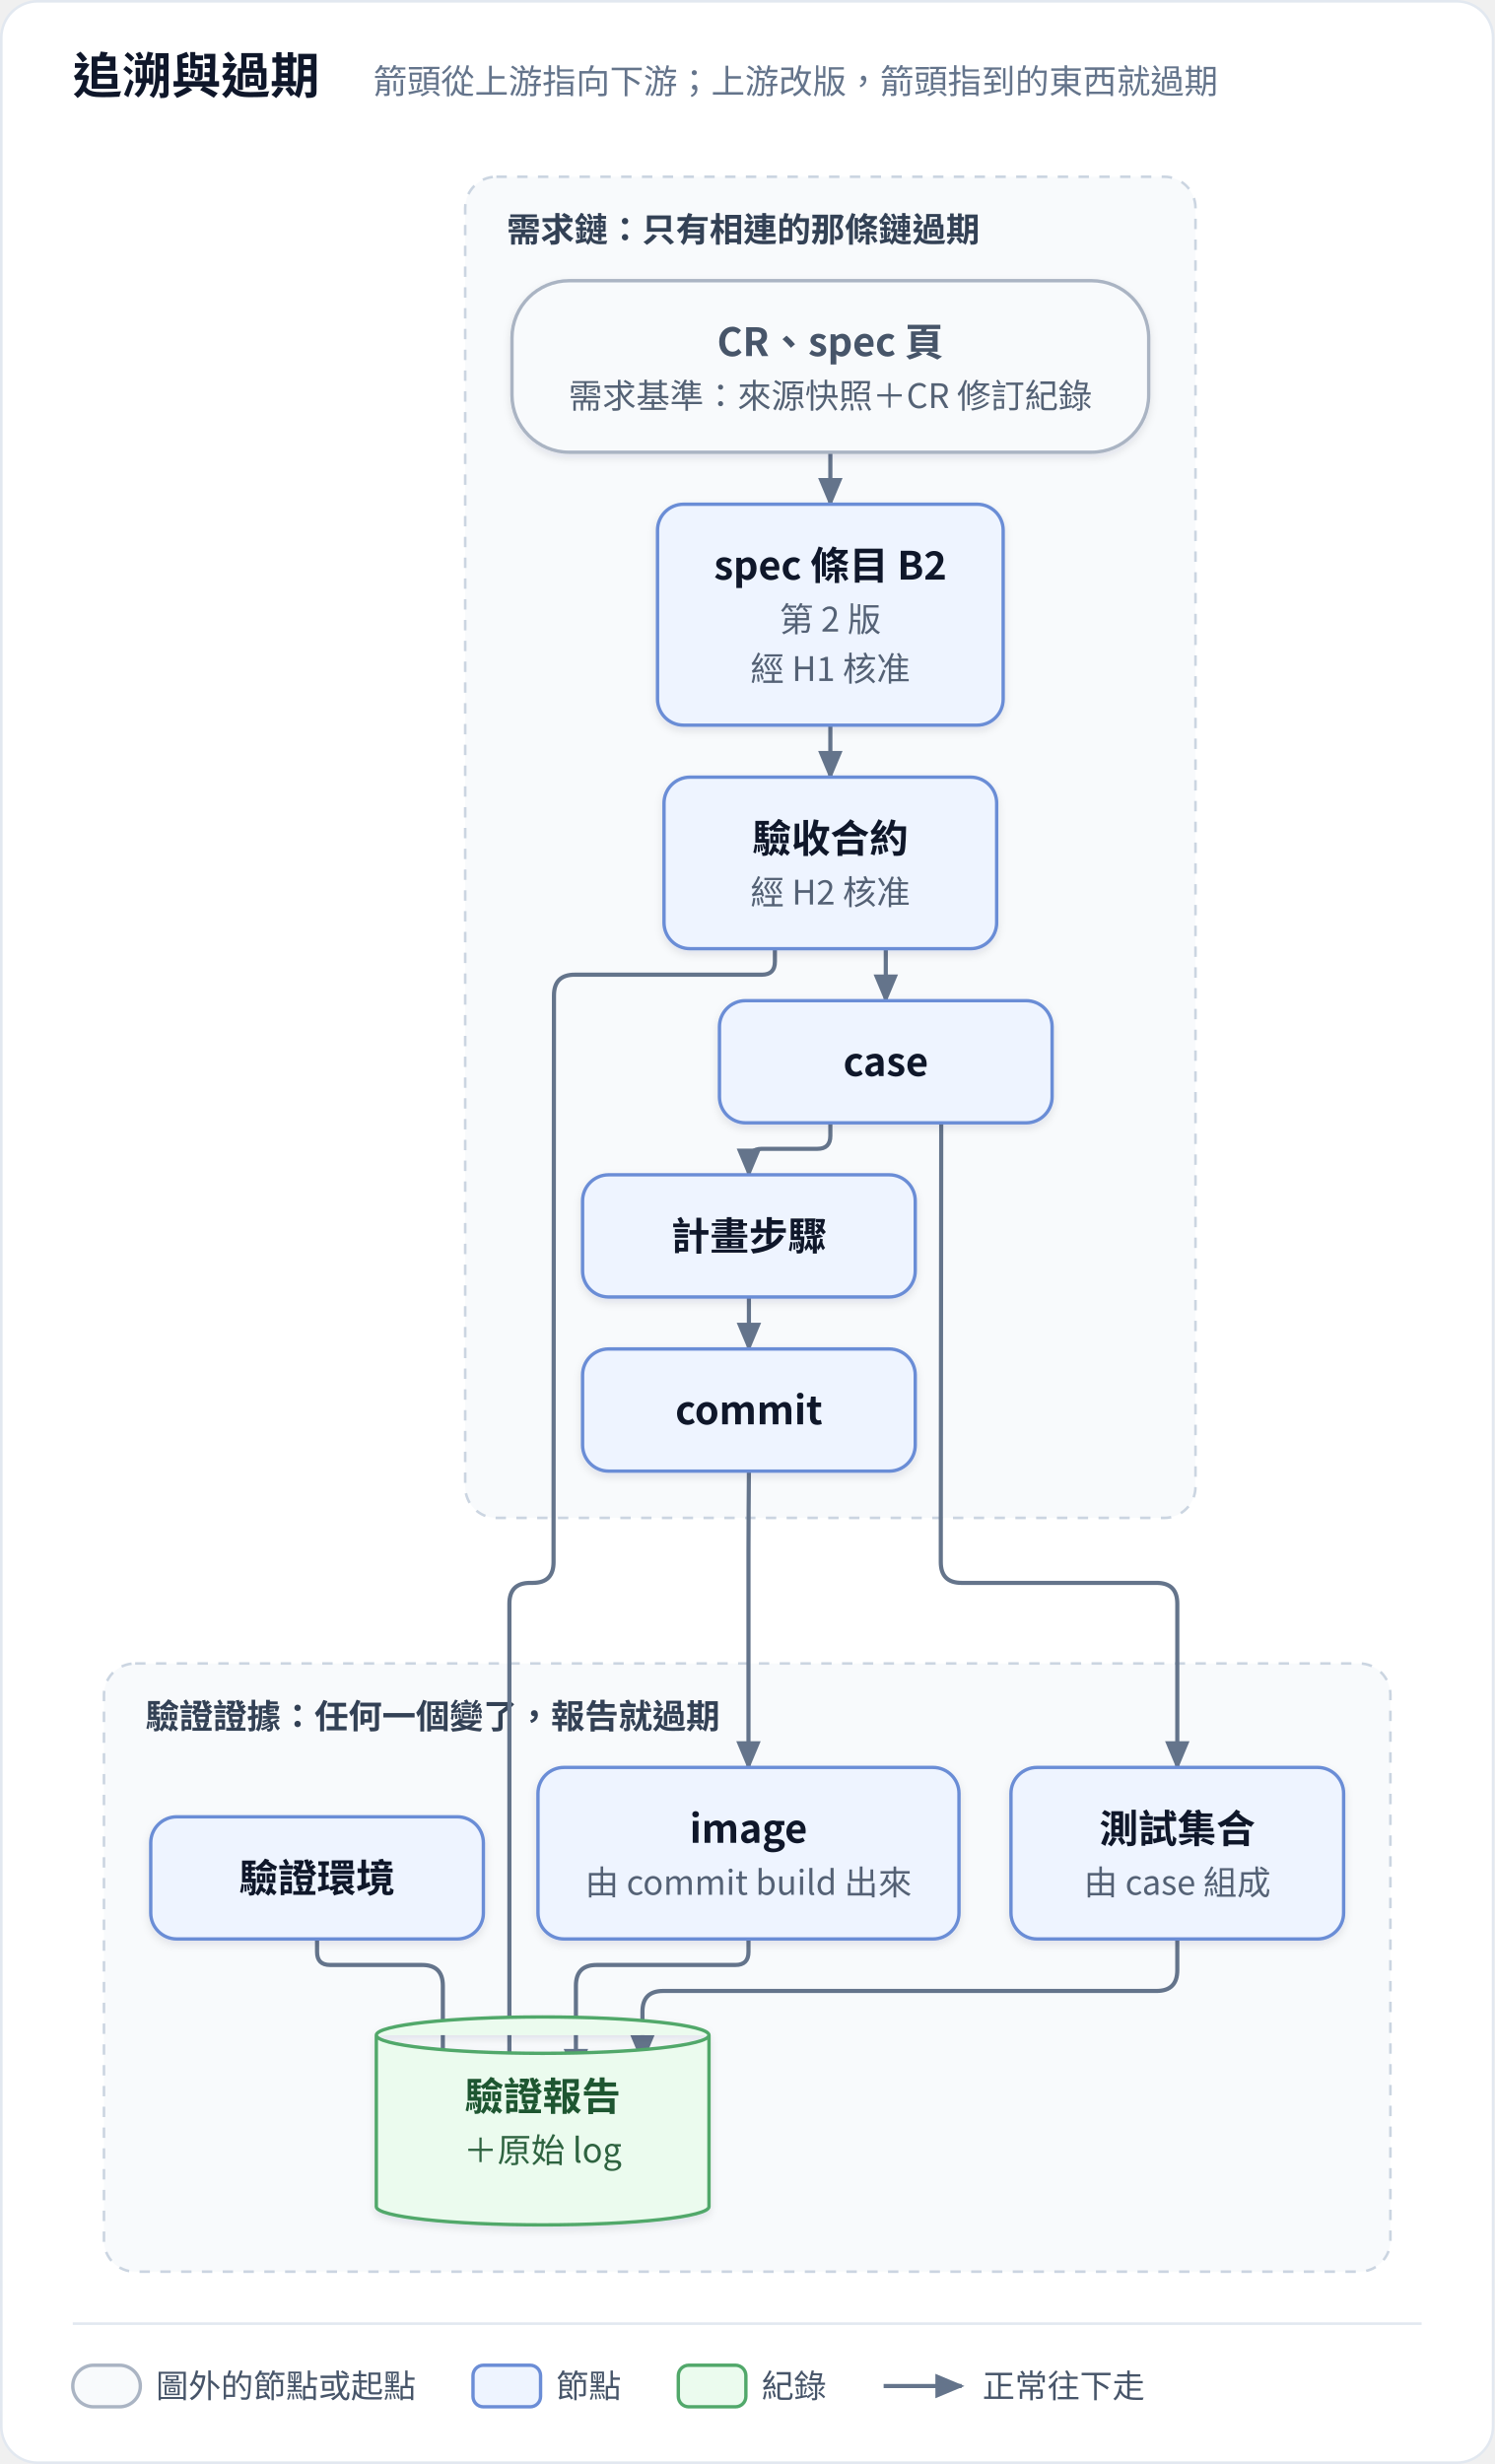
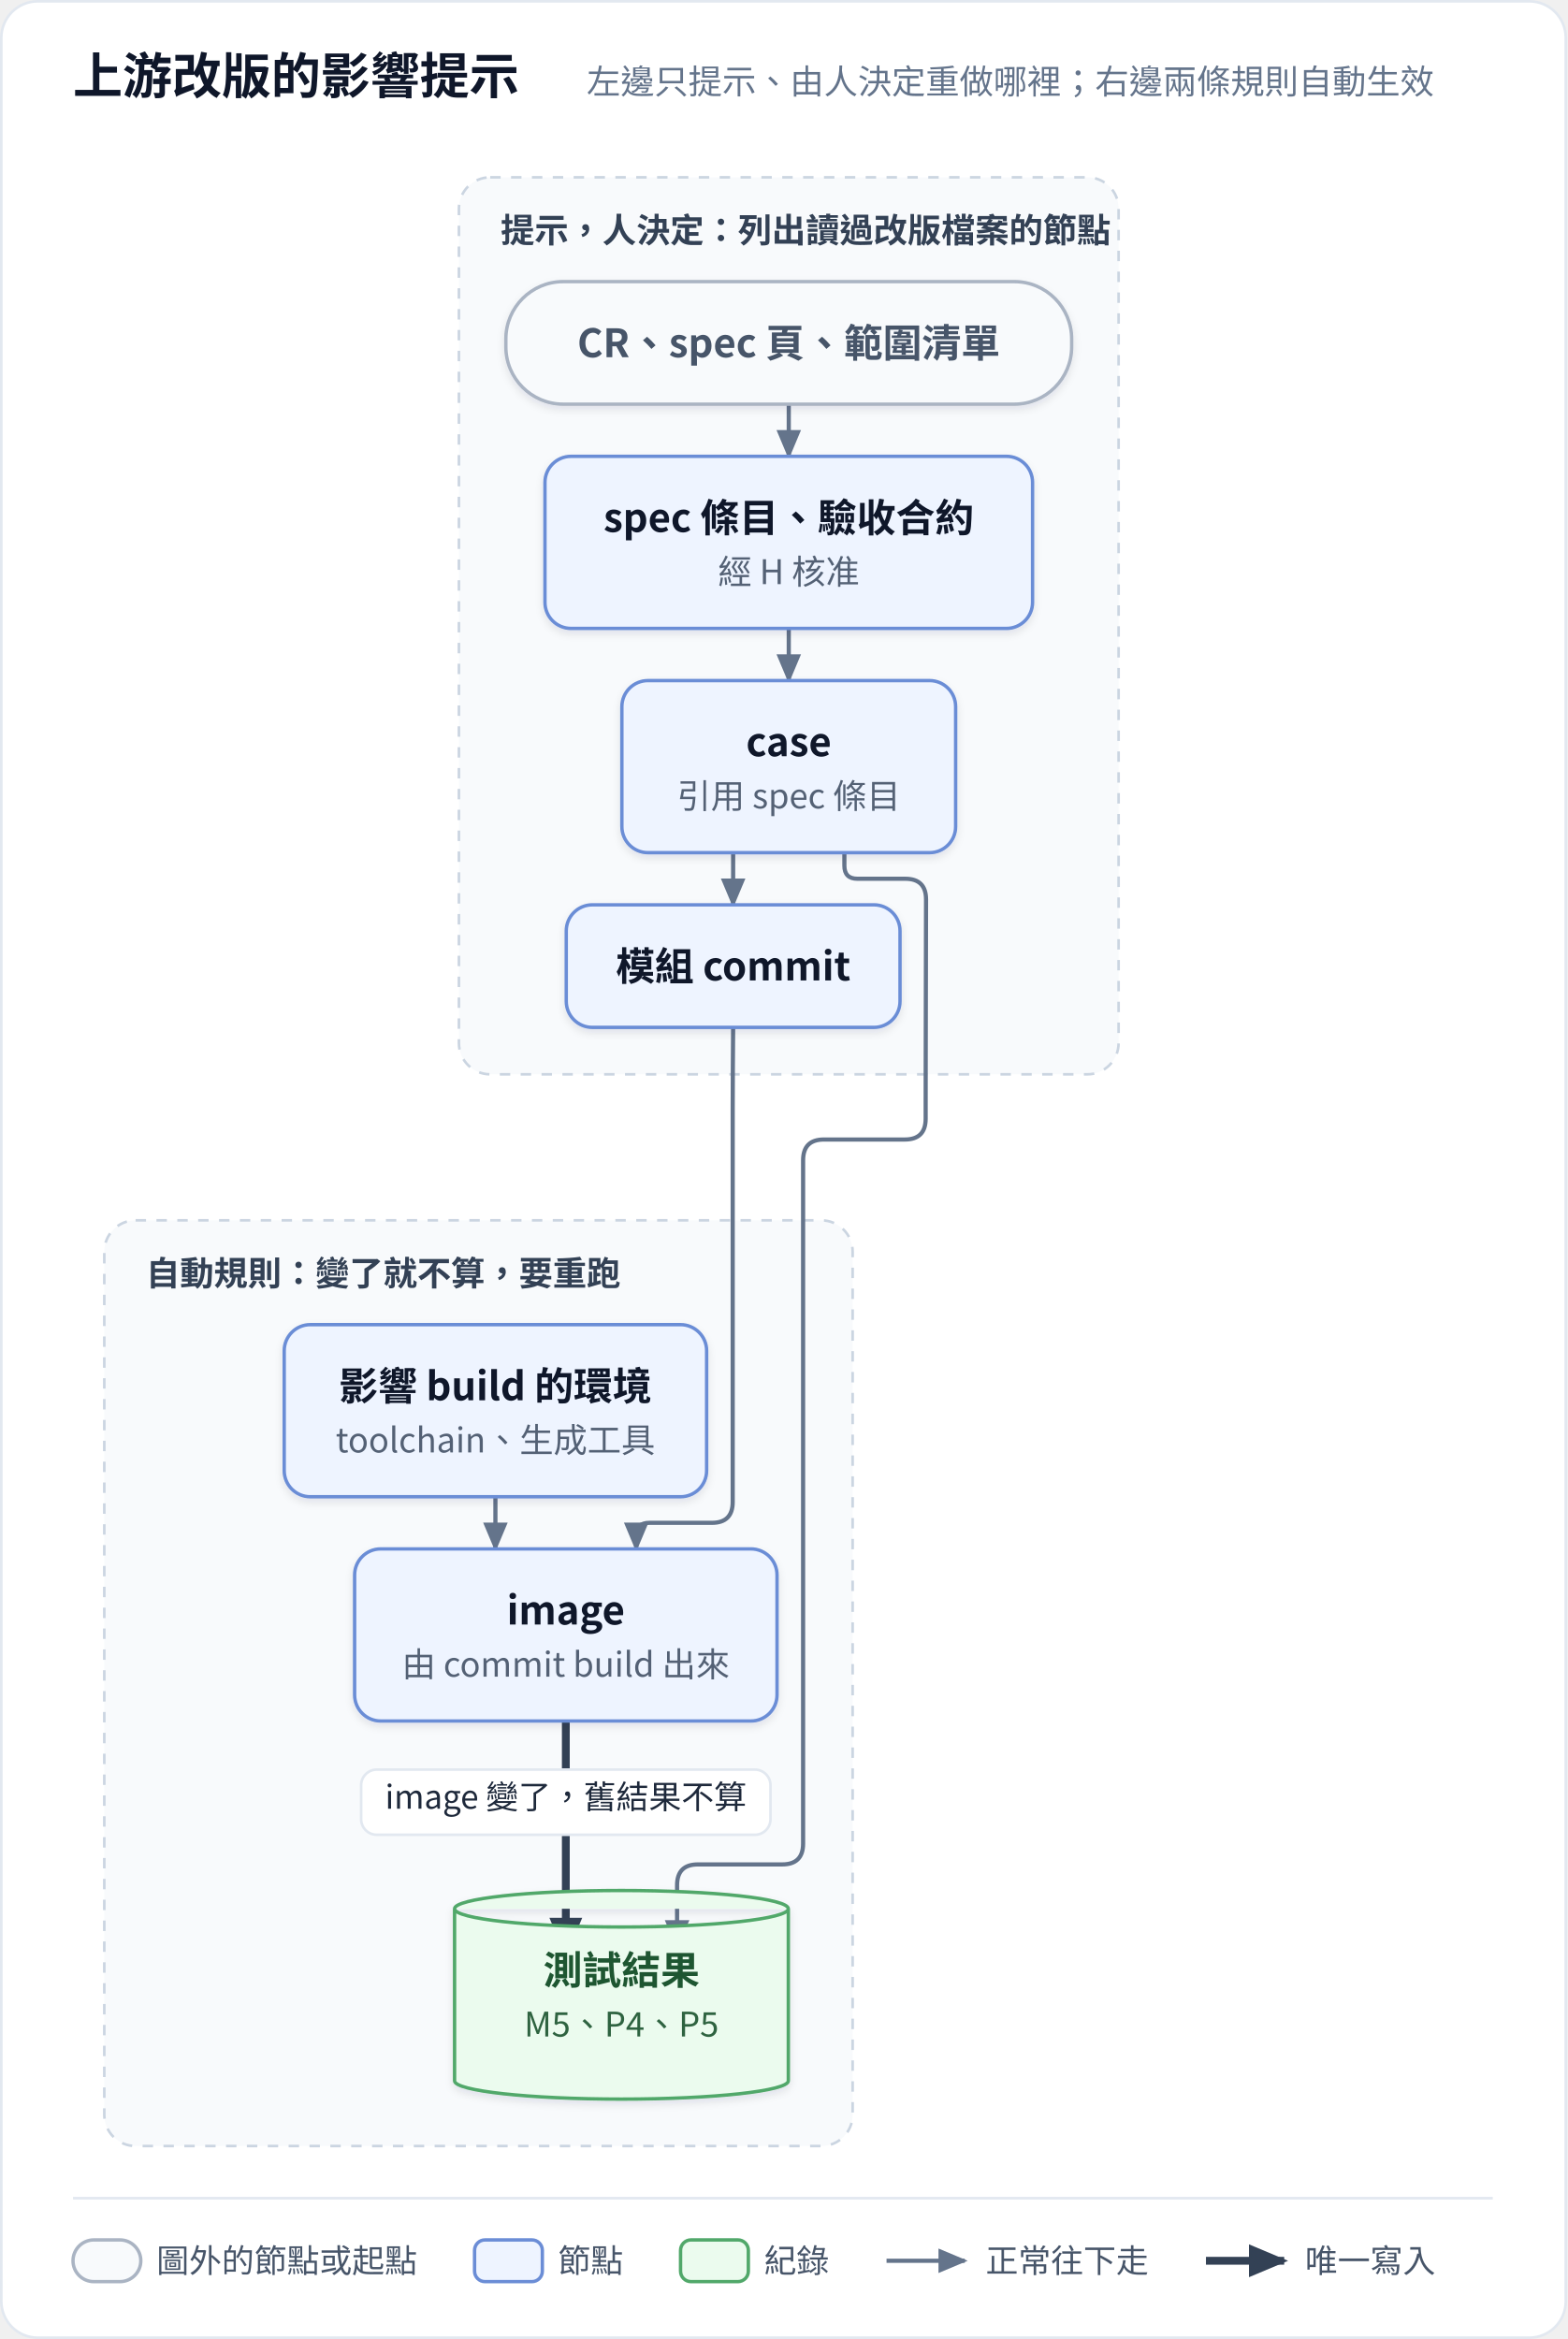
- <svg xmlns="http://www.w3.org/2000/svg" width="575" height="948" viewBox="0 0 575 948" font-family="'PingFang TC','Noto Sans TC','Microsoft JhengHei','Noto Sans CJK TC',system-ui,-apple-system,'Segoe UI',sans-serif" role="img" aria-label="追溯與過期">
+ <svg xmlns="http://www.w3.org/2000/svg" width="601" height="897" viewBox="0 0 601 897" font-family="'PingFang TC','Noto Sans TC','Microsoft JhengHei','Noto Sans CJK TC',system-ui,-apple-system,'Segoe UI',sans-serif" role="img" aria-label="上游改版的影響提示">
  <defs>
    <marker id="a-normal" viewBox="0 0 10 10" refX="9" refY="5" markerWidth="7" markerHeight="7" orient="auto-start-reverse">
      <path d="M0,0.8 L10,5 L0,9.2 Z" fill="#64748B" />
    </marker>
    <marker id="a-back" viewBox="0 0 10 10" refX="9" refY="5" markerWidth="7" markerHeight="7" orient="auto-start-reverse">
      <path d="M0,0.8 L10,5 L0,9.2 Z" fill="#D6336C" />
    </marker>
    <marker id="a-wait" viewBox="0 0 10 10" refX="9" refY="5" markerWidth="7" markerHeight="7" orient="auto-start-reverse">
      <path d="M0,0.8 L10,5 L0,9.2 Z" fill="#94A3B8" />
    </marker>
    <marker id="a-strong" viewBox="0 0 10 10" refX="9" refY="5" markerWidth="5" markerHeight="5" orient="auto-start-reverse">
      <path d="M0,0.8 L10,5 L0,9.2 Z" fill="#334155" />
    </marker>
    <filter id="sh" x="-10%" y="-10%" width="120%" height="140%">
      <feDropShadow dx="0" dy="1.5" stdDeviation="1.6" flood-color="#0F172A" flood-opacity="0.10" />
    </filter>
  </defs>
-   <rect x="0.5" y="0.5" width="574" height="947" rx="14" fill="#FFFFFF" stroke="#E2E8F0" />
-   <text x="28" y="36" font-size="19" font-weight="700" fill="#0F172A">追溯與過期</text>
-   <text x="143.65" y="36" font-size="13" fill="#64748B">箭頭從上游指向下游；上游改版，箭頭指到的東西就過期</text>
-   <line x1="28" y1="894" x2="547" y2="894" stroke="#E2E8F0" />
-   <rect x="179" y="68" width="281" height="516" rx="12" fill="#F8FAFC" stroke="#CBD5E1" stroke-dasharray="4 4" />
-   <text x="195" y="93" font-size="13" font-weight="700" fill="#334155">需求鏈：只有相連的那條鏈過期</text>
-   <rect x="40" y="640" width="495" height="234" rx="12" fill="#F8FAFC" stroke="#CBD5E1" stroke-dasharray="4 4" />
-   <text x="56" y="665" font-size="13" font-weight="700" fill="#334155">驗證證據：任何一個變了，報告就過期</text>
-   <path d="M319.5,174 L319.5,194" fill="none" stroke="#64748B" stroke-width="1.6" marker-end="url(#a-normal)" />
-   <path d="M319.5,279 L319.5,299" fill="none" stroke="#64748B" stroke-width="1.6" marker-end="url(#a-normal)" />
-   <path d="M340.833,365 L340.833,385" fill="none" stroke="#64748B" stroke-width="1.6" marker-end="url(#a-normal)" />
-   <path d="M319.5,432 L319.5,437 Q319.5,442 314.5,442 L293.167,442 Q288.167,442 288.167,447 L288.167,452" fill="none" stroke="#64748B" stroke-width="1.6" marker-end="url(#a-normal)" />
-   <path d="M288.167,499 L288.167,519" fill="none" stroke="#64748B" stroke-width="1.6" marker-end="url(#a-normal)" />
-   <path d="M288.167,566 L288.058,581 Q288,589 288,597 L288,680" fill="none" stroke="#64748B" stroke-width="1.6" marker-end="url(#a-normal)" />
-   <path d="M362.167,432 L362.008,581 Q362,589 362,597 L362,601 Q362,609 370,609 L445,609 Q453,609 453,617 L453,680" fill="none" stroke="#64748B" stroke-width="1.6" marker-end="url(#a-normal)" />
-   <path d="M288,746 L288,751 Q288,756 283,756 L229.6,756 Q221.6,756 221.6,764 L221.6,798.393" fill="none" stroke="#64748B" stroke-width="1.6" marker-end="url(#a-normal)" />
-   <path d="M453,746 L453,758 Q453,766 445,766 L255.2,766 Q247.2,766 247.2,774 L247.2,793" fill="none" stroke="#64748B" stroke-width="1.6" marker-end="url(#a-normal)" />
-   <path d="M122,746 L122,751 Q122,756 127,756 L162.4,756 Q170.4,756 170.4,764 L170.4,799.907" fill="none" stroke="#64748B" stroke-width="1.6" marker-end="url(#a-normal)" />
-   <path d="M298.167,365 L298.167,370 Q298.167,375 293.167,375 L221.167,375 Q213.167,375 213.16,383 L213.006,581 Q213,589 213,597 L213,601 Q213,609 205,609 L204,609 Q196,609 196,617 L196,799.8" fill="none" stroke="#64748B" stroke-width="1.6" marker-end="url(#a-normal)" />
-   <rect x="197" y="108" width="245" height="66" rx="22" fill="#F8FAFC" stroke="#AAB4C3" stroke-width="1.3" filter="url(#sh)" />
-   <text x="319.5" y="137" font-size="15" font-weight="700" fill="#475569" text-anchor="middle">CR、spec 頁</text>
-   <text x="319.5" y="157" font-size="13" fill="#475569" text-anchor="middle" opacity="0.92">需求基準：來源快照＋CR 修訂紀錄</text>
-   <rect x="253" y="194" width="133" height="85" rx="10" fill="#EEF4FF" stroke="#6B8DD6" stroke-width="1.3" filter="url(#sh)" />
-   <text x="319.5" y="223" font-size="15" font-weight="700" fill="#0F172A" text-anchor="middle">spec 條目 B2</text>
-   <text x="319.5" y="243" font-size="13" fill="#475569" text-anchor="middle" opacity="0.92">第 2 版</text>
-   <text x="319.5" y="262" font-size="13" fill="#475569" text-anchor="middle" opacity="0.92">經 H1 核准</text>
-   <rect x="255.5" y="299" width="128" height="66" rx="10" fill="#EEF4FF" stroke="#6B8DD6" stroke-width="1.3" filter="url(#sh)" />
-   <text x="319.5" y="328" font-size="15" font-weight="700" fill="#0F172A" text-anchor="middle">驗收合約</text>
-   <text x="319.5" y="348" font-size="13" fill="#475569" text-anchor="middle" opacity="0.92">經 H2 核准</text>
-   <rect x="276.833" y="385" width="128" height="47" rx="10" fill="#EEF4FF" stroke="#6B8DD6" stroke-width="1.3" filter="url(#sh)" />
-   <text x="340.833" y="414" font-size="15" font-weight="700" fill="#0F172A" text-anchor="middle">case</text>
-   <rect x="224.167" y="452" width="128" height="47" rx="10" fill="#EEF4FF" stroke="#6B8DD6" stroke-width="1.3" filter="url(#sh)" />
-   <text x="288.167" y="481" font-size="15" font-weight="700" fill="#0F172A" text-anchor="middle">計畫步驟</text>
-   <rect x="224.167" y="519" width="128" height="47" rx="10" fill="#EEF4FF" stroke="#6B8DD6" stroke-width="1.3" filter="url(#sh)" />
-   <text x="288.167" y="548" font-size="15" font-weight="700" fill="#0F172A" text-anchor="middle">commit</text>
-   <rect x="207" y="680" width="162" height="66" rx="10" fill="#EEF4FF" stroke="#6B8DD6" stroke-width="1.3" filter="url(#sh)" />
-   <text x="288" y="709" font-size="15" font-weight="700" fill="#0F172A" text-anchor="middle">image</text>
-   <text x="288" y="729" font-size="13" fill="#475569" text-anchor="middle" opacity="0.92">由 commit build 出來</text>
-   <rect x="389" y="680" width="128" height="66" rx="10" fill="#EEF4FF" stroke="#6B8DD6" stroke-width="1.3" filter="url(#sh)" />
-   <text x="453" y="709" font-size="15" font-weight="700" fill="#0F172A" text-anchor="middle">測試集合</text>
-   <text x="453" y="729" font-size="13" fill="#475569" text-anchor="middle" opacity="0.92">由 case 組成</text>
-   <rect x="58" y="699" width="128" height="47" rx="10" fill="#EEF4FF" stroke="#6B8DD6" stroke-width="1.3" filter="url(#sh)" />
-   <text x="122" y="728" font-size="15" font-weight="700" fill="#0F172A" text-anchor="middle">驗證環境</text>
-   <path d="M144.8,783 A64,7 0 0 1 272.8,783 V849 A64,7 0 0 1 144.8,849 Z M144.8,783 A64,7 0 0 0 272.8,783" fill="#EBFBEE" stroke="#51A86A" stroke-width="1.3" filter="url(#sh)" />
-   <text x="208.8" y="812" font-size="15" font-weight="700" fill="#1E5631" text-anchor="middle">驗證報告</text>
-   <text x="208.8" y="832" font-size="13" fill="#1E5631" text-anchor="middle" opacity="0.92">＋原始 log</text>
-   <rect x="28" y="910" width="26" height="16" rx="8" fill="#F8FAFC" stroke="#AAB4C3" stroke-width="1.3" />
-   <text x="60" y="922.5" font-size="12.5" fill="#475569">圖外的節點或起點</text>
-   <rect x="182" y="910" width="26" height="16" rx="4" fill="#EEF4FF" stroke="#6B8DD6" stroke-width="1.3" />
-   <text x="214" y="922.5" font-size="12.5" fill="#475569">節點</text>
-   <rect x="261" y="910" width="26" height="16" rx="4" fill="#EBFBEE" stroke="#51A86A" stroke-width="1.3" />
-   <text x="293" y="922.5" font-size="12.5" fill="#475569">紀錄</text>
-   <path d="M340,918 H370" stroke="#64748B" stroke-width="1.6" marker-end="url(#a-normal)" />
-   <text x="378" y="922.5" font-size="12.5" fill="#475569">正常往下走</text>
+   <rect x="0.5" y="0.5" width="600" height="896" rx="14" fill="#FFFFFF" stroke="#E2E8F0" />
+   <text x="28" y="36" font-size="19" font-weight="700" fill="#0F172A">上游改版的影響提示</text>
+   <text x="224.97" y="36" font-size="13" fill="#64748B">左邊只提示、由人決定重做哪裡；右邊兩條規則自動生效</text>
+   <line x1="28" y1="843" x2="572.5" y2="843" stroke="#E2E8F0" />
+   <rect x="176" y="68" width="253" height="344" rx="12" fill="#F8FAFC" stroke="#CBD5E1" stroke-dasharray="4 4" />
+   <text x="192" y="93" font-size="13" font-weight="700" fill="#334155">提示，人決定：列出讀過改版檔案的節點</text>
+   <rect x="40" y="468" width="287" height="355" rx="12" fill="#F8FAFC" stroke="#CBD5E1" stroke-dasharray="4 4" />
+   <text x="56" y="493" font-size="13" font-weight="700" fill="#334155">自動規則：變了就不算，要重跑</text>
+   <path d="M302.5,155 L302.5,175" fill="none" stroke="#64748B" stroke-width="1.6" marker-end="url(#a-normal)" />
+   <path d="M302.5,241 L302.5,261" fill="none" stroke="#64748B" stroke-width="1.6" marker-end="url(#a-normal)" />
+   <path d="M281.167,327 L281.167,347" fill="none" stroke="#64748B" stroke-width="1.6" marker-end="url(#a-normal)" />
+   <path d="M281.167,394 L281.058,409 Q281,417 281,425 L281,576 Q281,584 273,584 L249,584 Q244,584 244,589 L244,594" fill="none" stroke="#64748B" stroke-width="1.6" marker-end="url(#a-normal)" />
+   <path d="M190,574 L190,594" fill="none" stroke="#64748B" stroke-width="1.6" marker-end="url(#a-normal)" />
+   <path d="M217,660 L217,748.962" fill="none" stroke="#334155" stroke-width="3" marker-end="url(#a-strong)" />
+   <path d="M323.833,327 L323.833,332 Q323.833,337 328.833,337 L347.167,337 Q355.167,337 355.15,345 L355.017,409 Q355,417 355,425 L355,429 Q355,437 347,437 L316,437 Q308,437 308,445 L308,707 Q308,715 300,715 L267.667,715 Q259.667,715 259.667,723 L259.667,746.459" fill="none" stroke="#64748B" stroke-width="1.6" marker-end="url(#a-normal)" />
+   <rect x="194" y="108" width="217" height="47" rx="22" fill="#F8FAFC" stroke="#AAB4C3" stroke-width="1.3" filter="url(#sh)" />
+   <text x="302.5" y="137" font-size="15" font-weight="700" fill="#475569" text-anchor="middle">CR、spec 頁、範圍清單</text>
+   <rect x="209" y="175" width="187" height="66" rx="10" fill="#EEF4FF" stroke="#6B8DD6" stroke-width="1.3" filter="url(#sh)" />
+   <text x="302.5" y="204" font-size="15" font-weight="700" fill="#0F172A" text-anchor="middle">spec 條目、驗收合約</text>
+   <text x="302.5" y="224" font-size="13" fill="#475569" text-anchor="middle" opacity="0.92">經 H 核准</text>
+   <rect x="238.5" y="261" width="128" height="66" rx="10" fill="#EEF4FF" stroke="#6B8DD6" stroke-width="1.3" filter="url(#sh)" />
+   <text x="302.5" y="290" font-size="15" font-weight="700" fill="#0F172A" text-anchor="middle">case</text>
+   <text x="302.5" y="310" font-size="13" fill="#475569" text-anchor="middle" opacity="0.92">引用 spec 條目</text>
+   <rect x="217.167" y="347" width="128" height="47" rx="10" fill="#EEF4FF" stroke="#6B8DD6" stroke-width="1.3" filter="url(#sh)" />
+   <text x="281.167" y="376" font-size="15" font-weight="700" fill="#0F172A" text-anchor="middle">模組 commit</text>
+   <rect x="136" y="594" width="162" height="66" rx="10" fill="#EEF4FF" stroke="#6B8DD6" stroke-width="1.3" filter="url(#sh)" />
+   <text x="217" y="623" font-size="15" font-weight="700" fill="#0F172A" text-anchor="middle">image</text>
+   <text x="217" y="643" font-size="13" fill="#475569" text-anchor="middle" opacity="0.92">由 commit build 出來</text>
+   <rect x="109" y="508" width="162" height="66" rx="10" fill="#EEF4FF" stroke="#6B8DD6" stroke-width="1.3" filter="url(#sh)" />
+   <text x="190" y="537" font-size="15" font-weight="700" fill="#0F172A" text-anchor="middle">影響 build 的環境</text>
+   <text x="190" y="557" font-size="13" fill="#475569" text-anchor="middle" opacity="0.92">toolchain、生成工具</text>
+   <path d="M174.333,732 A64,7 0 0 1 302.333,732 V798 A64,7 0 0 1 174.333,798 Z M174.333,732 A64,7 0 0 0 302.333,732" fill="#EBFBEE" stroke="#51A86A" stroke-width="1.3" filter="url(#sh)" />
+   <text x="238.333" y="761" font-size="15" font-weight="700" fill="#1E5631" text-anchor="middle">測試結果</text>
+   <text x="238.333" y="781" font-size="13" fill="#1E5631" text-anchor="middle" opacity="0.92">M5、P4、P5</text>
+   <rect x="138.5" y="678.637" width="157" height="25" rx="6" fill="#FFFFFF" stroke="#E2E8F0" />
+   <text x="217" y="693.637" font-size="12.5" fill="#1E293B" text-anchor="middle">image 變了，舊結果不算</text>
+   <rect x="28" y="859" width="26" height="16" rx="8" fill="#F8FAFC" stroke="#AAB4C3" stroke-width="1.3" />
+   <text x="60" y="871.5" font-size="12.5" fill="#475569">圖外的節點或起點</text>
+   <rect x="182" y="859" width="26" height="16" rx="4" fill="#EEF4FF" stroke="#6B8DD6" stroke-width="1.3" />
+   <text x="214" y="871.5" font-size="12.5" fill="#475569">節點</text>
+   <rect x="261" y="859" width="26" height="16" rx="4" fill="#EBFBEE" stroke="#51A86A" stroke-width="1.3" />
+   <text x="293" y="871.5" font-size="12.5" fill="#475569">紀錄</text>
+   <path d="M340,867 H370" stroke="#64748B" stroke-width="1.6" marker-end="url(#a-normal)" />
+   <text x="378" y="871.5" font-size="12.5" fill="#475569">正常往下走</text>
+   <path d="M462.5,867 H492.5" stroke="#334155" stroke-width="3" marker-end="url(#a-strong)" />
+   <text x="500.5" y="871.5" font-size="12.5" fill="#475569">唯一寫入</text>
</svg>
